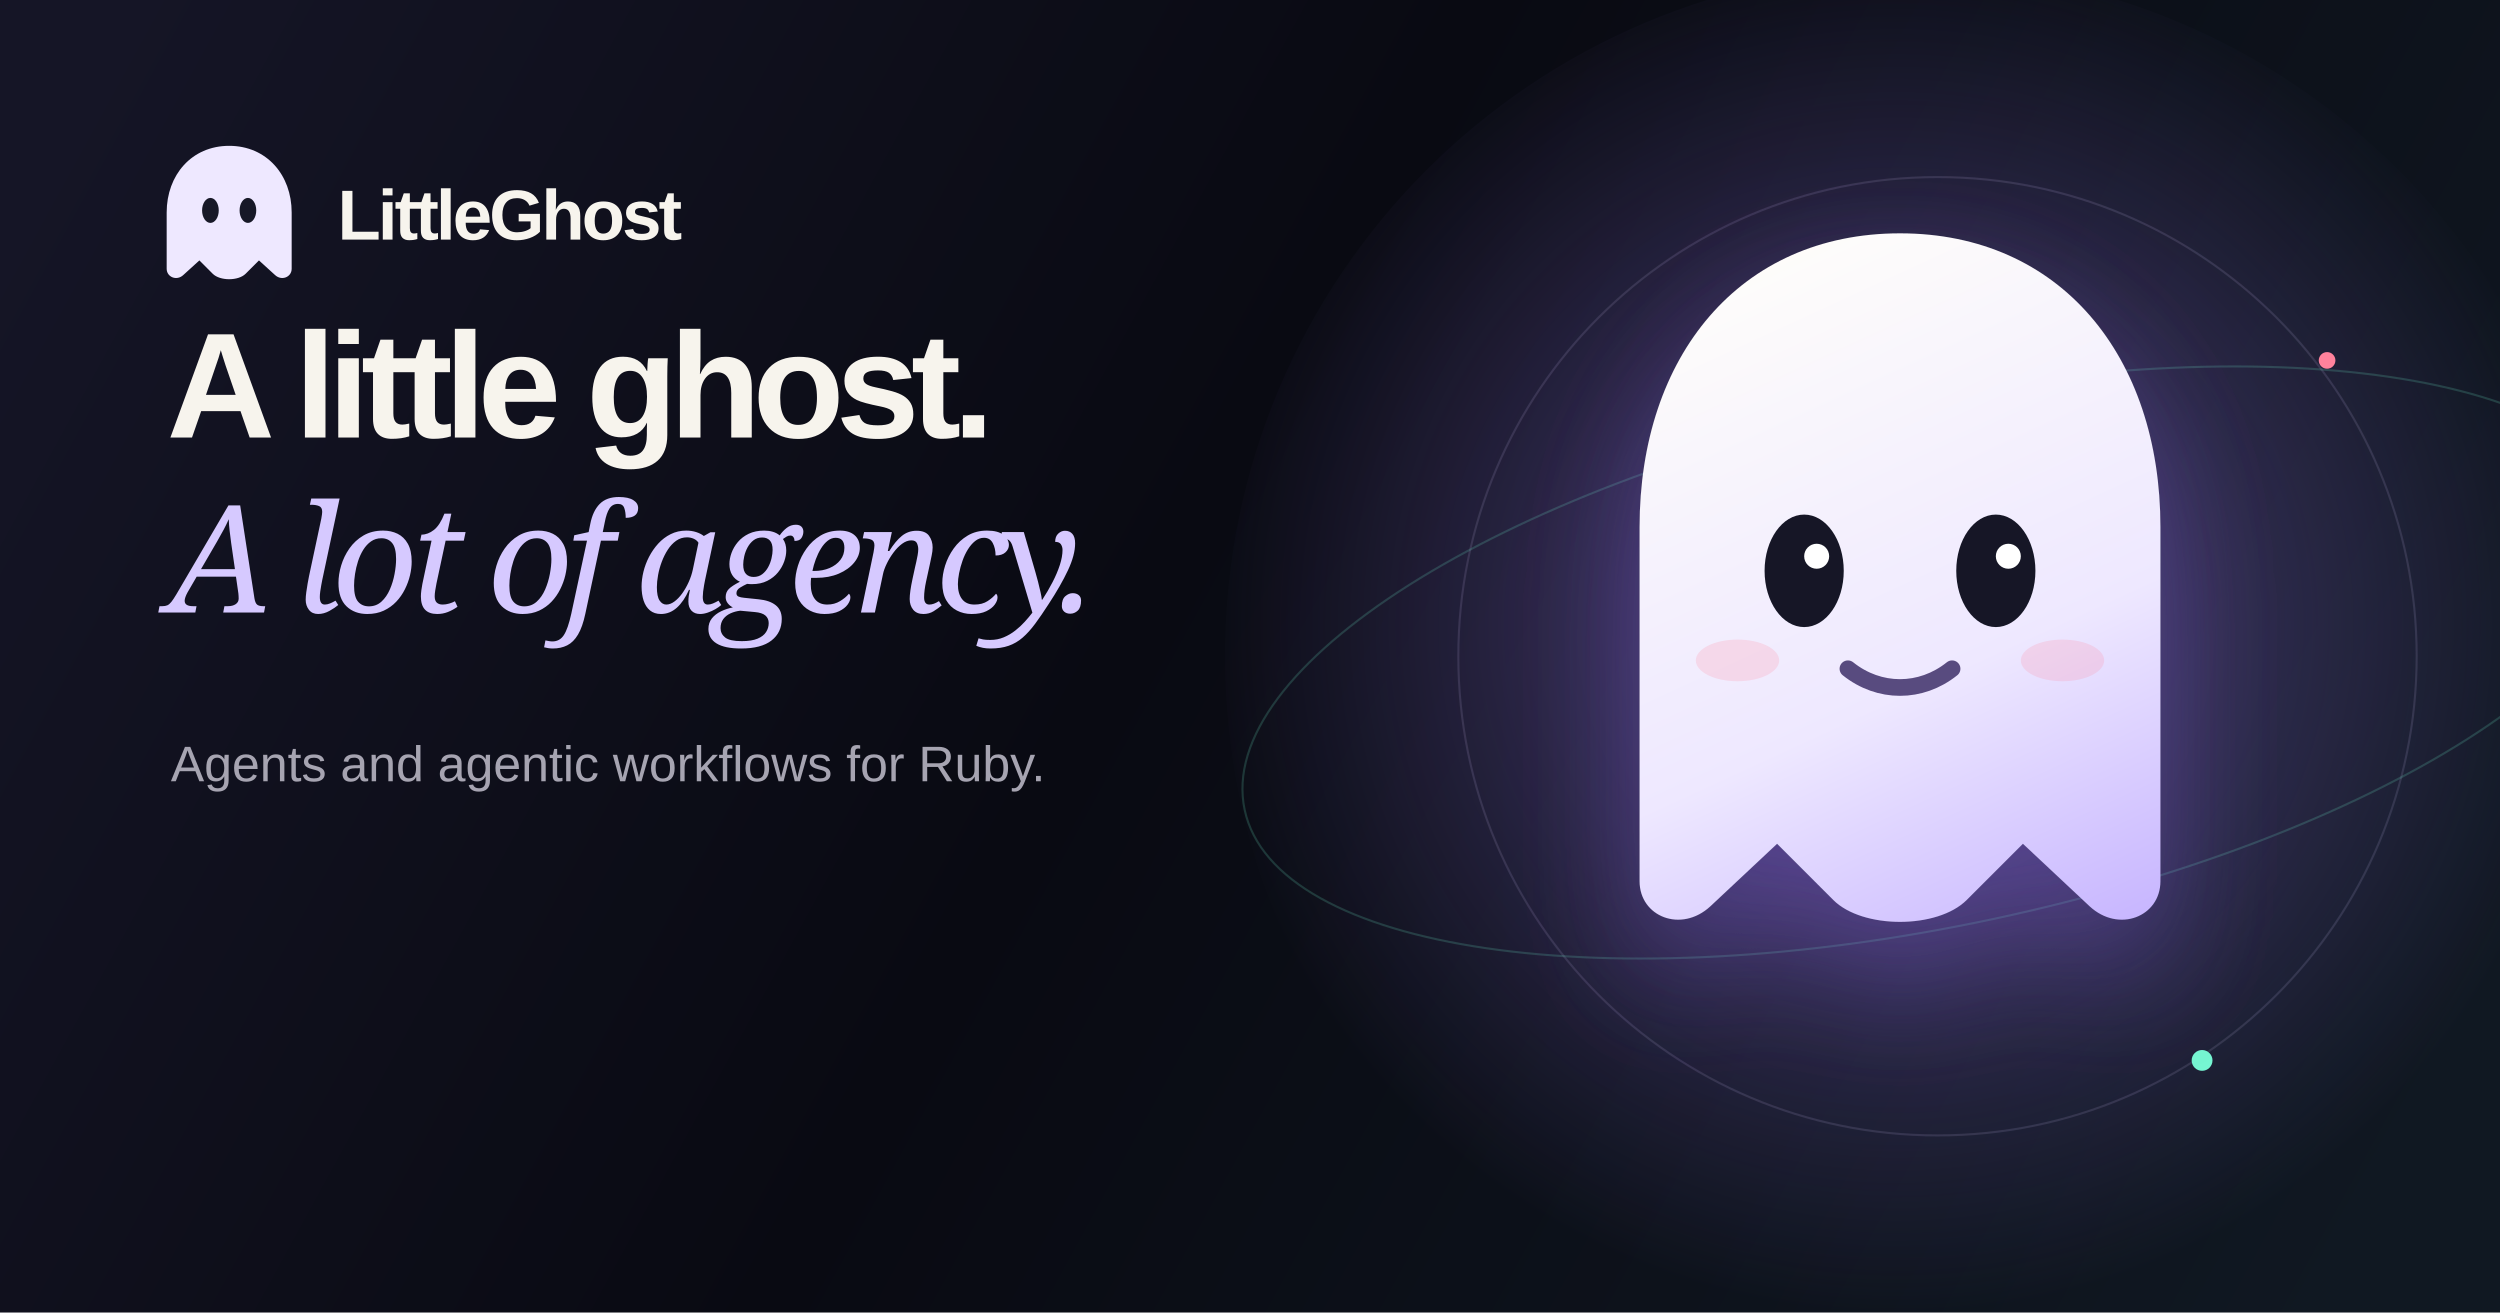
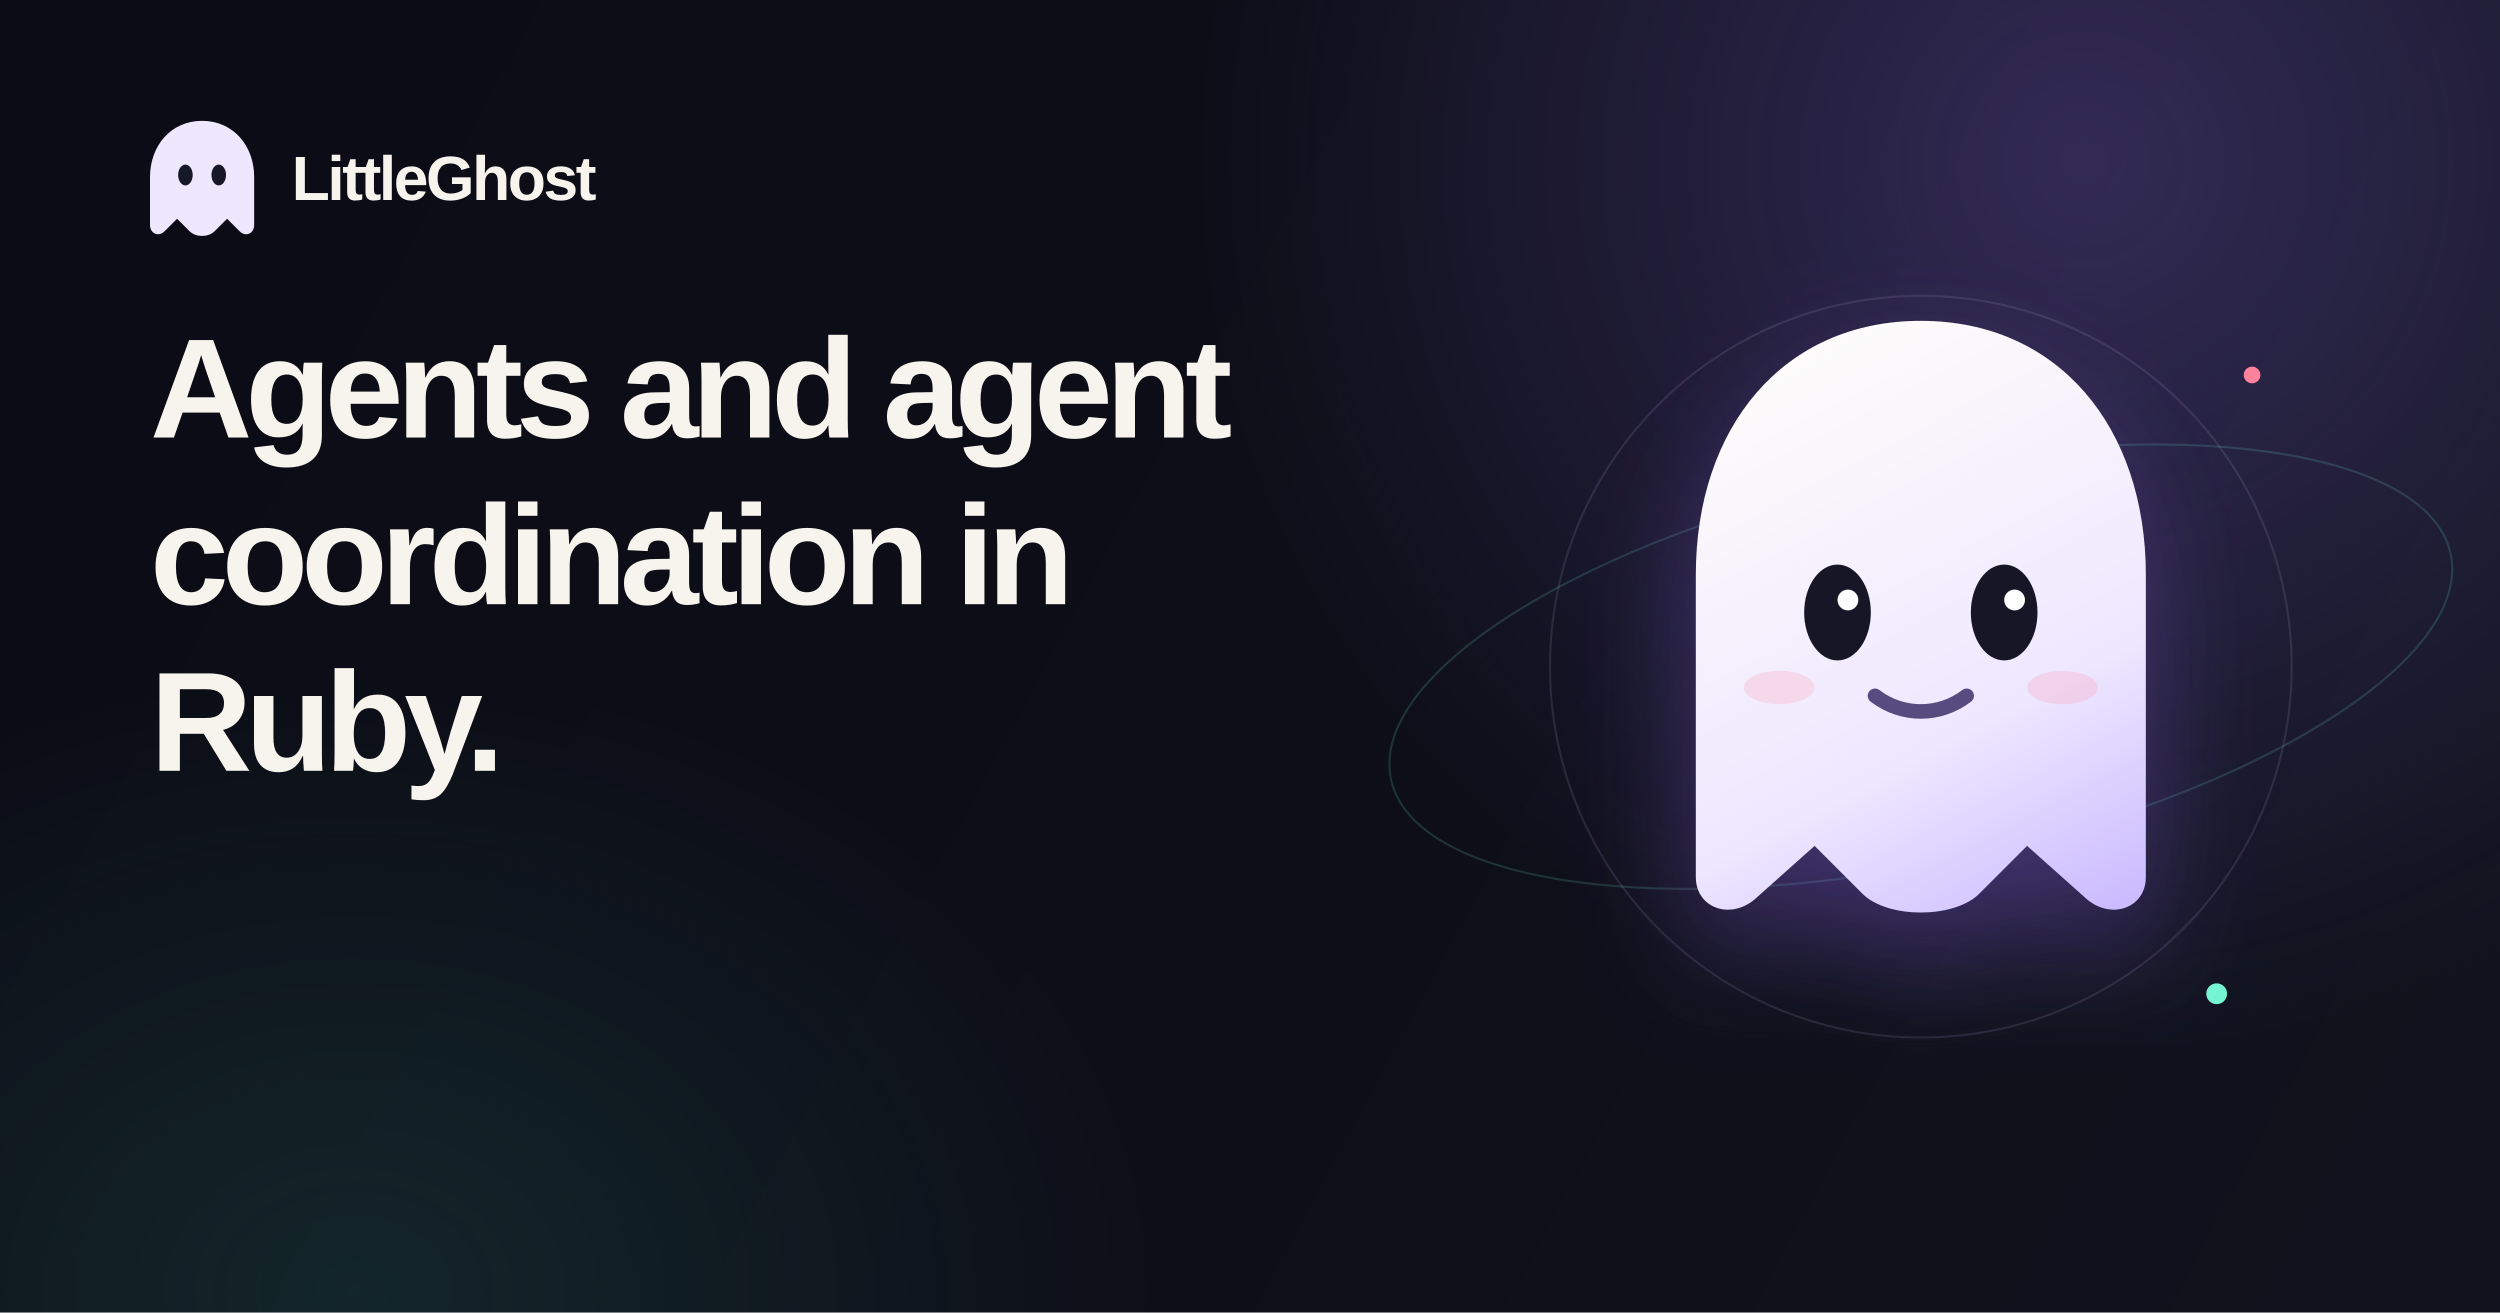
<svg xmlns="http://www.w3.org/2000/svg" width="1200" height="630" viewBox="0 0 1200 630">
  <defs>
-     <linearGradient id="background" x1="52" y1="20" x2="1132" y2="611" gradientUnits="userSpaceOnUse">
-       <stop stop-color="#151526" />
-       <stop offset=".46" stop-color="#090a12" />
-       <stop offset="1" stop-color="#101822" />
+     <linearGradient id="background" x1="44" y1="18" x2="1150" y2="612" gradientUnits="userSpaceOnUse">
+       <stop stop-color="#0b0c15" />
+       <stop offset=".58" stop-color="#0d0e18" />
+       <stop offset="1" stop-color="#10131d" />
    </linearGradient>
-     <radialGradient id="glow" cx="0" cy="0" r="1" gradientTransform="matrix(0 330 -330 0 910 300)" gradientUnits="userSpaceOnUse">
-       <stop stop-color="#9b7aef" stop-opacity=".45" />
-       <stop offset="1" stop-color="#9b7aef" stop-opacity="0" />
+     <radialGradient id="violet-glow" cx="0" cy="0" r="1" gradientTransform="matrix(0 430 -430 0 1000 78)" gradientUnits="userSpaceOnUse">
+       <stop stop-color="#9070ee" stop-opacity=".28" />
+       <stop offset="1" stop-color="#9070ee" stop-opacity="0" />
    </radialGradient>
-     <linearGradient id="body" x1="827" y1="118" x2="1003" y2="500" gradientUnits="userSpaceOnUse">
+     <radialGradient id="mint-glow" cx="0" cy="0" r="1" gradientTransform="matrix(0 300 -390 0 168 620)" gradientUnits="userSpaceOnUse">
+       <stop stop-color="#3fbfa9" stop-opacity=".14" />
+       <stop offset="1" stop-color="#3fbfa9" stop-opacity="0" />
+     </radialGradient>
+     <linearGradient id="ghost-body" x1="838" y1="154" x2="1015" y2="492" gradientUnits="userSpaceOnUse">
      <stop stop-color="#fffefa" />
-       <stop offset=".55" stop-color="#eee8ff" />
+       <stop offset=".58" stop-color="#eee8ff" />
      <stop offset="1" stop-color="#bca7ff" />
    </linearGradient>
-     <filter id="shadow" x="-80%" y="-80%" width="260%" height="260%">
-       <feDropShadow dx="0" dy="28" stdDeviation="30" flood-color="#7a5bce" flood-opacity=".45" />
-     </filter>
-     <filter id="blur">
-       <feGaussianBlur stdDeviation="36" />
+     <filter id="ghost-shadow" x="-80%" y="-80%" width="260%" height="260%">
+       <feDropShadow dx="0" dy="24" stdDeviation="28" flood-color="#7a5bce" flood-opacity=".42" />
    </filter>
  </defs>
  <rect width="1200" height="630" fill="url(#background)" />
-   <circle cx="918" cy="315" r="330" fill="url(#glow)" />
-   <circle cx="930" cy="315" r="230" fill="none" stroke="#d9cdff" stroke-opacity=".13" />
-   <ellipse cx="930" cy="318" rx="340" ry="126" fill="none" stroke="#74f5d1" stroke-opacity=".18" transform="rotate(-12 930 318)" />
-   <circle cx="649" cy="374" r="5" fill="#76f7d2" filter="url(#blur)" />
-   <circle cx="1117" cy="173" r="4" fill="#ff829c" />
-   <circle cx="1057" cy="509" r="5" fill="#76f7d2" />
-   <g transform="translate(80 70)">
-     <path fill="#eee8ff" d="M30 0C12 0 0 14 0 32v27c0 4 4.8 6 8 3l7.7-7 6.4 6.4c3.5 3.5 12.3 3.5 15.8 0l6.4-6.4 7.7 7c3.2 3 8 1 8-3V32C60 14 48 0 30 0Z" />
-     <ellipse cx="21" cy="31" rx="4" ry="6" fill="#171827" />
-     <ellipse cx="39" cy="31" rx="4" ry="6" fill="#171827" />
-     <text x="82" y="45" fill="#f7f4ed" font-family="Arial, Helvetica, sans-serif" font-size="34" font-weight="700" letter-spacing="-1.4">LittleGhost</text>
+   <rect width="1200" height="630" fill="url(#violet-glow)" />
+   <rect width="1200" height="630" fill="url(#mint-glow)" />
+   <g transform="translate(72 58)">
+     <path fill="#eee8ff" d="M25 0C10 0 0 12 0 27v23c0 4 4 6 7 3l6-6 6 6c3 3 9 3 12 0l6-6 6 6c3 3 7 1 7-3V27C50 12 40 0 25 0Z" />
+     <ellipse cx="17" cy="26" rx="3.5" ry="5" fill="#171827" />
+     <ellipse cx="33" cy="26" rx="3.5" ry="5" fill="#171827" />
+     <text x="68" y="38" fill="#f7f3ed" font-family="Arial, Helvetica, sans-serif" font-size="30" font-weight="700" letter-spacing="-1.2">LittleGhost</text>
  </g>
-   <g transform="translate(80 210)">
-     <text fill="#f7f4ed" font-family="Arial, Helvetica, sans-serif" font-size="72" font-weight="700" letter-spacing="-4">
-       <tspan x="0" y="0">A little ghost.</tspan>
-       <tspan x="0" y="84" fill="#d6c9ff" font-family="Georgia, serif" font-style="italic" font-weight="400">A lot of agency.</tspan>
+   <g transform="translate(72 210)">
+     <text fill="#f7f3ed" font-family="Arial, Helvetica, sans-serif" font-size="68" font-weight="700" letter-spacing="-3.4">
+       <tspan x="0" y="0">Agents and agent</tspan>
+       <tspan x="0" y="80">coordination in</tspan>
+       <tspan x="0" y="160">Ruby.</tspan>
    </text>
-     <text x="2" y="165" fill="#a6a4b1" font-family="Arial, Helvetica, sans-serif" font-size="24">Agents and agentic workflows for Ruby.</text>
  </g>
-   <g filter="url(#shadow)">
-     <path fill="url(#body)" d="M912 112C835 112 787 171 787 253v170c0 17 20 25 34 12l32-30 27 27c14 14 50 14 64 0l27-27 32 30c14 13 34 5 34-12V253c0-82-48-141-125-141Z" />
-     <ellipse cx="866" cy="274" rx="19" ry="27" fill="#171827" />
-     <ellipse cx="958" cy="274" rx="19" ry="27" fill="#171827" />
-     <circle cx="872" cy="267" r="6" fill="#fff" />
-     <circle cx="964" cy="267" r="6" fill="#fff" />
-     <path d="M887 321c15 12 35 12 50 0" fill="none" stroke="#594b7f" stroke-linecap="round" stroke-width="8" />
-     <ellipse cx="834" cy="317" rx="20" ry="10" fill="#ff829c" opacity=".2" />
-     <ellipse cx="990" cy="317" rx="20" ry="10" fill="#ff829c" opacity=".2" />
+   <g>
+     <circle cx="922" cy="320" r="178" fill="none" stroke="#d9cdff" stroke-opacity=".12" />
+     <ellipse cx="922" cy="320" rx="260" ry="94" fill="none" stroke="#76f7d2" stroke-opacity=".16" transform="rotate(-12 922 320)" />
+     <circle cx="1081" cy="180" r="4" fill="#ff829c" />
+     <circle cx="1064" cy="477" r="5" fill="#76f7d2" />
+     <g filter="url(#ghost-shadow)">
+       <path fill="url(#ghost-body)" d="M922 154C856 154 814 205 814 276v145c0 15 17 21 29 10l28-25 23 23c12 12 44 12 56 0l23-23 28 25c12 11 29 5 29-10V276c0-71-42-122-108-122Z" />
+       <ellipse cx="882" cy="294" rx="16" ry="23" fill="#171827" />
+       <ellipse cx="962" cy="294" rx="16" ry="23" fill="#171827" />
+       <circle cx="887" cy="288" r="5" fill="#fff" />
+       <circle cx="967" cy="288" r="5" fill="#fff" />
+       <path d="M900 334c13 10 31 10 44 0" fill="none" stroke="#594b7f" stroke-linecap="round" stroke-width="7" />
+       <ellipse cx="854" cy="330" rx="17" ry="8" fill="#ff829c" opacity=".2" />
+       <ellipse cx="990" cy="330" rx="17" ry="8" fill="#ff829c" opacity=".2" />
+     </g>
  </g>
</svg>
